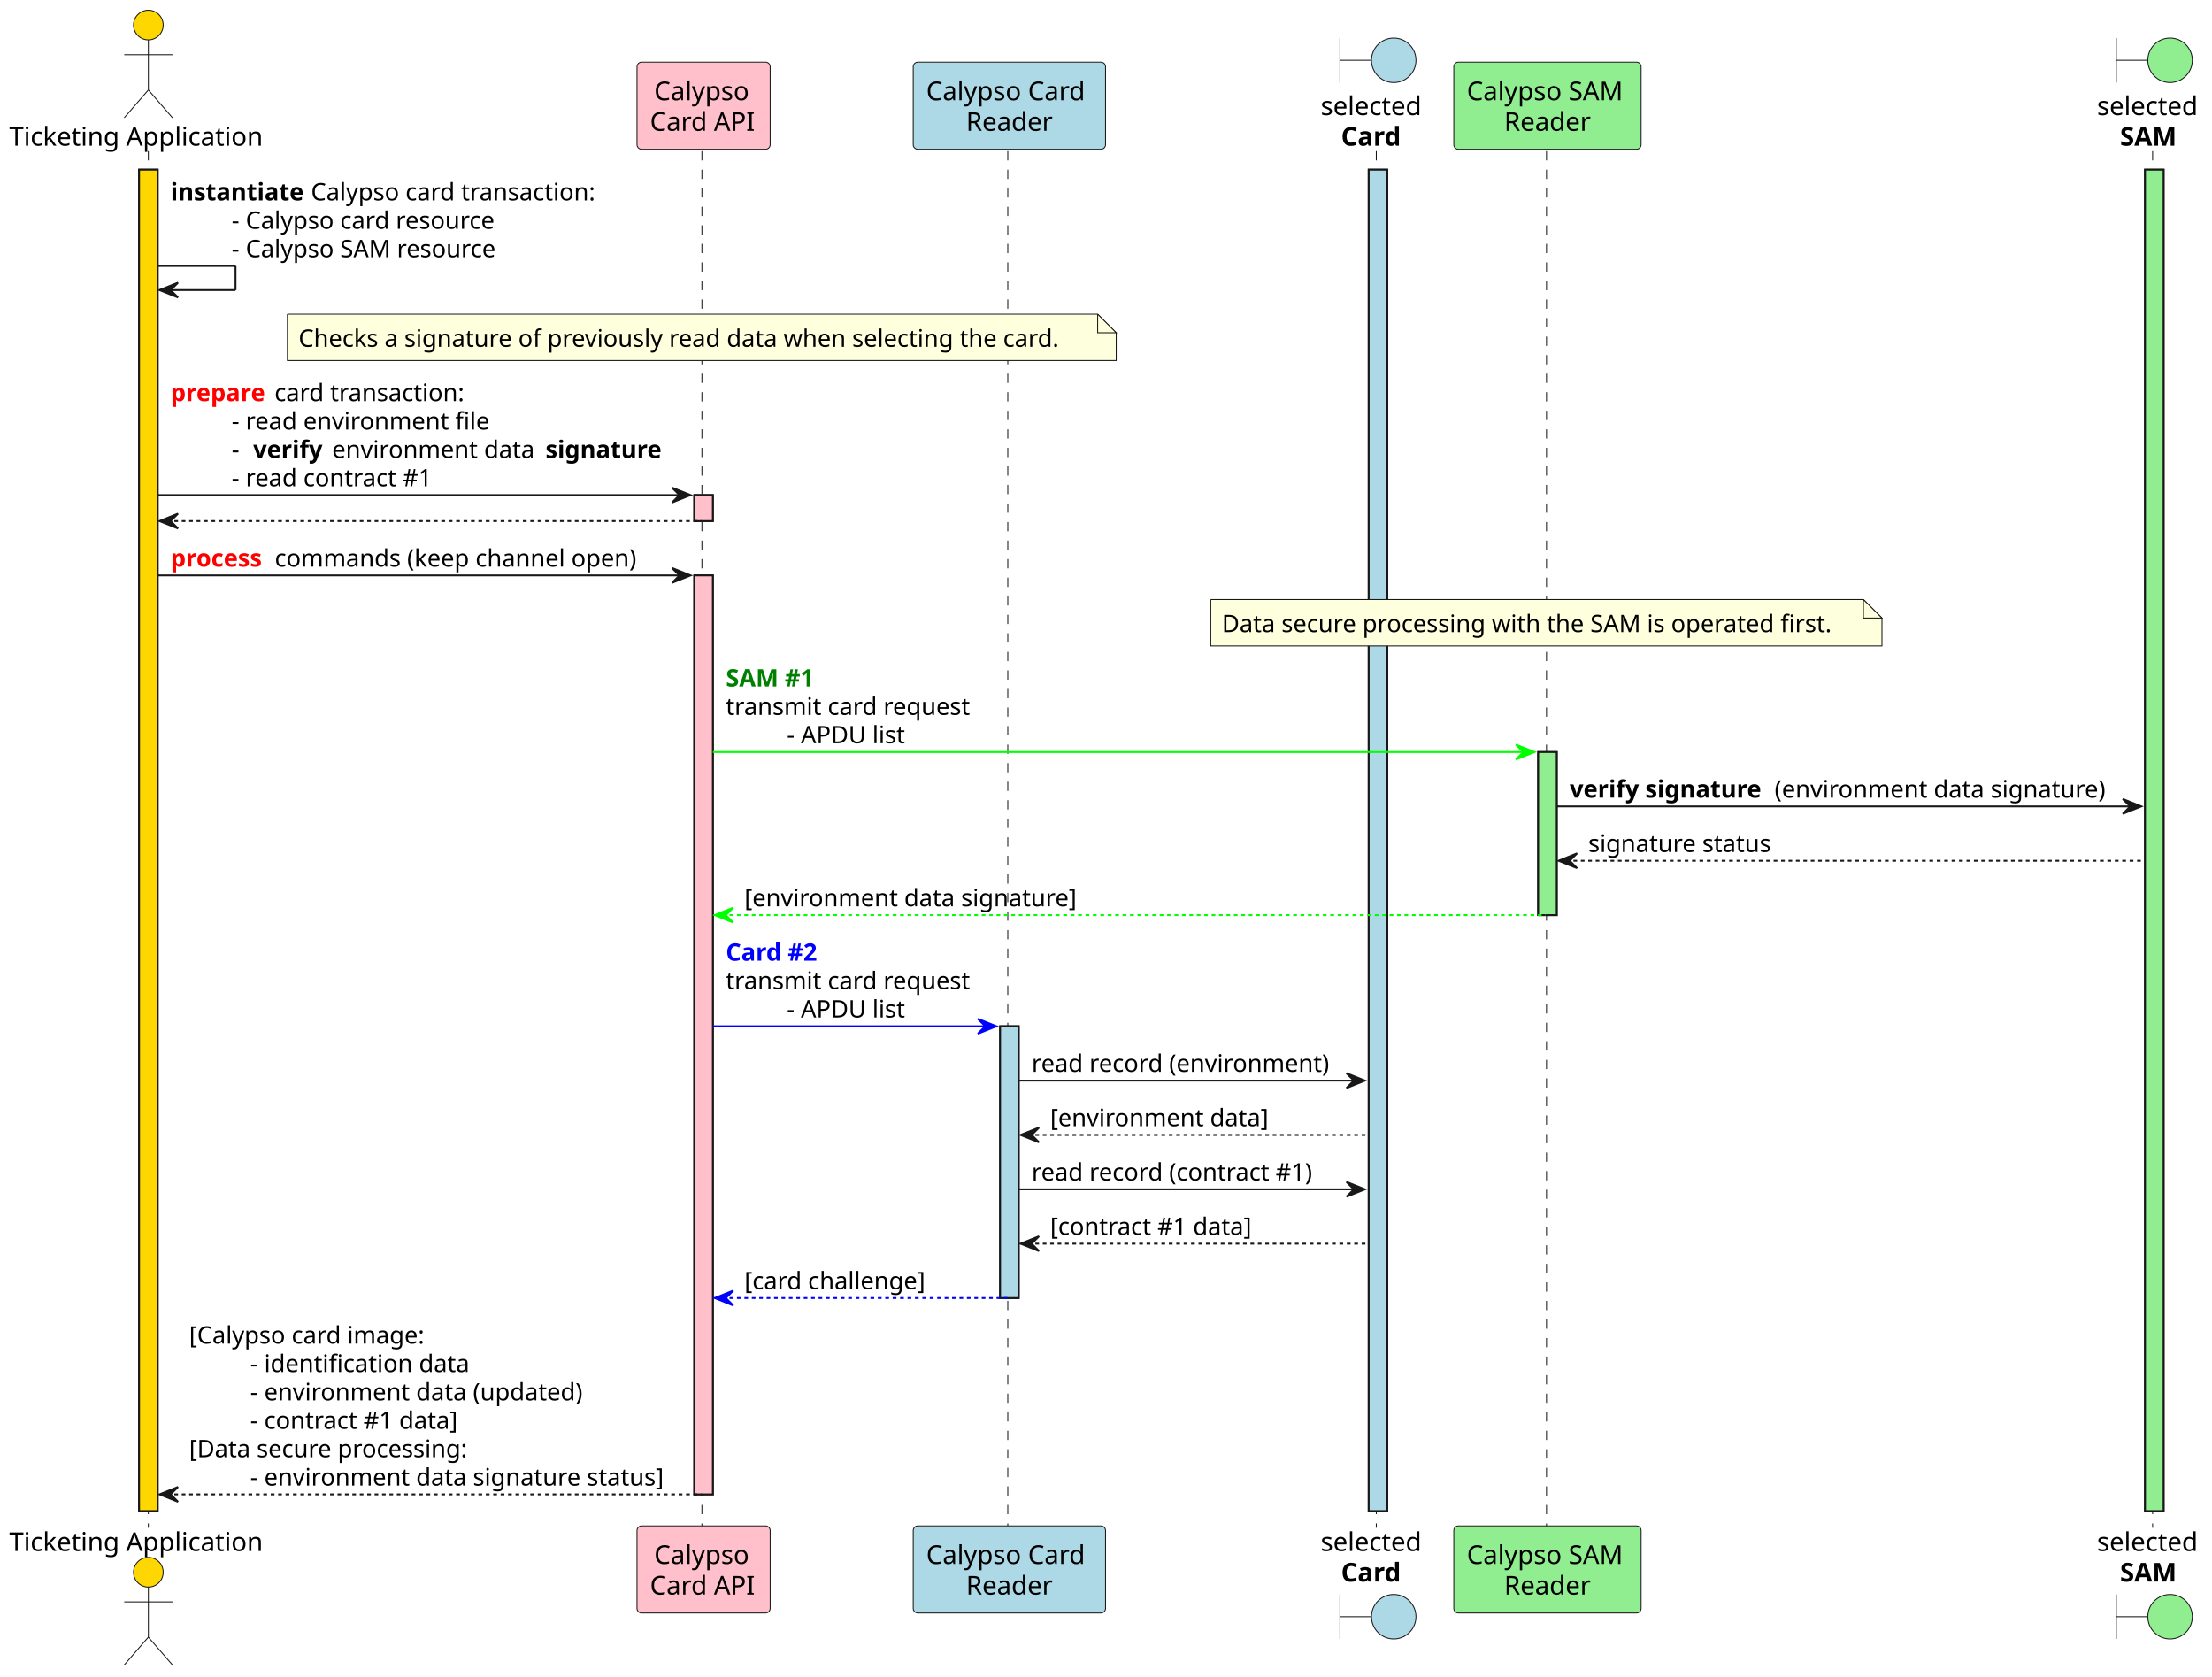
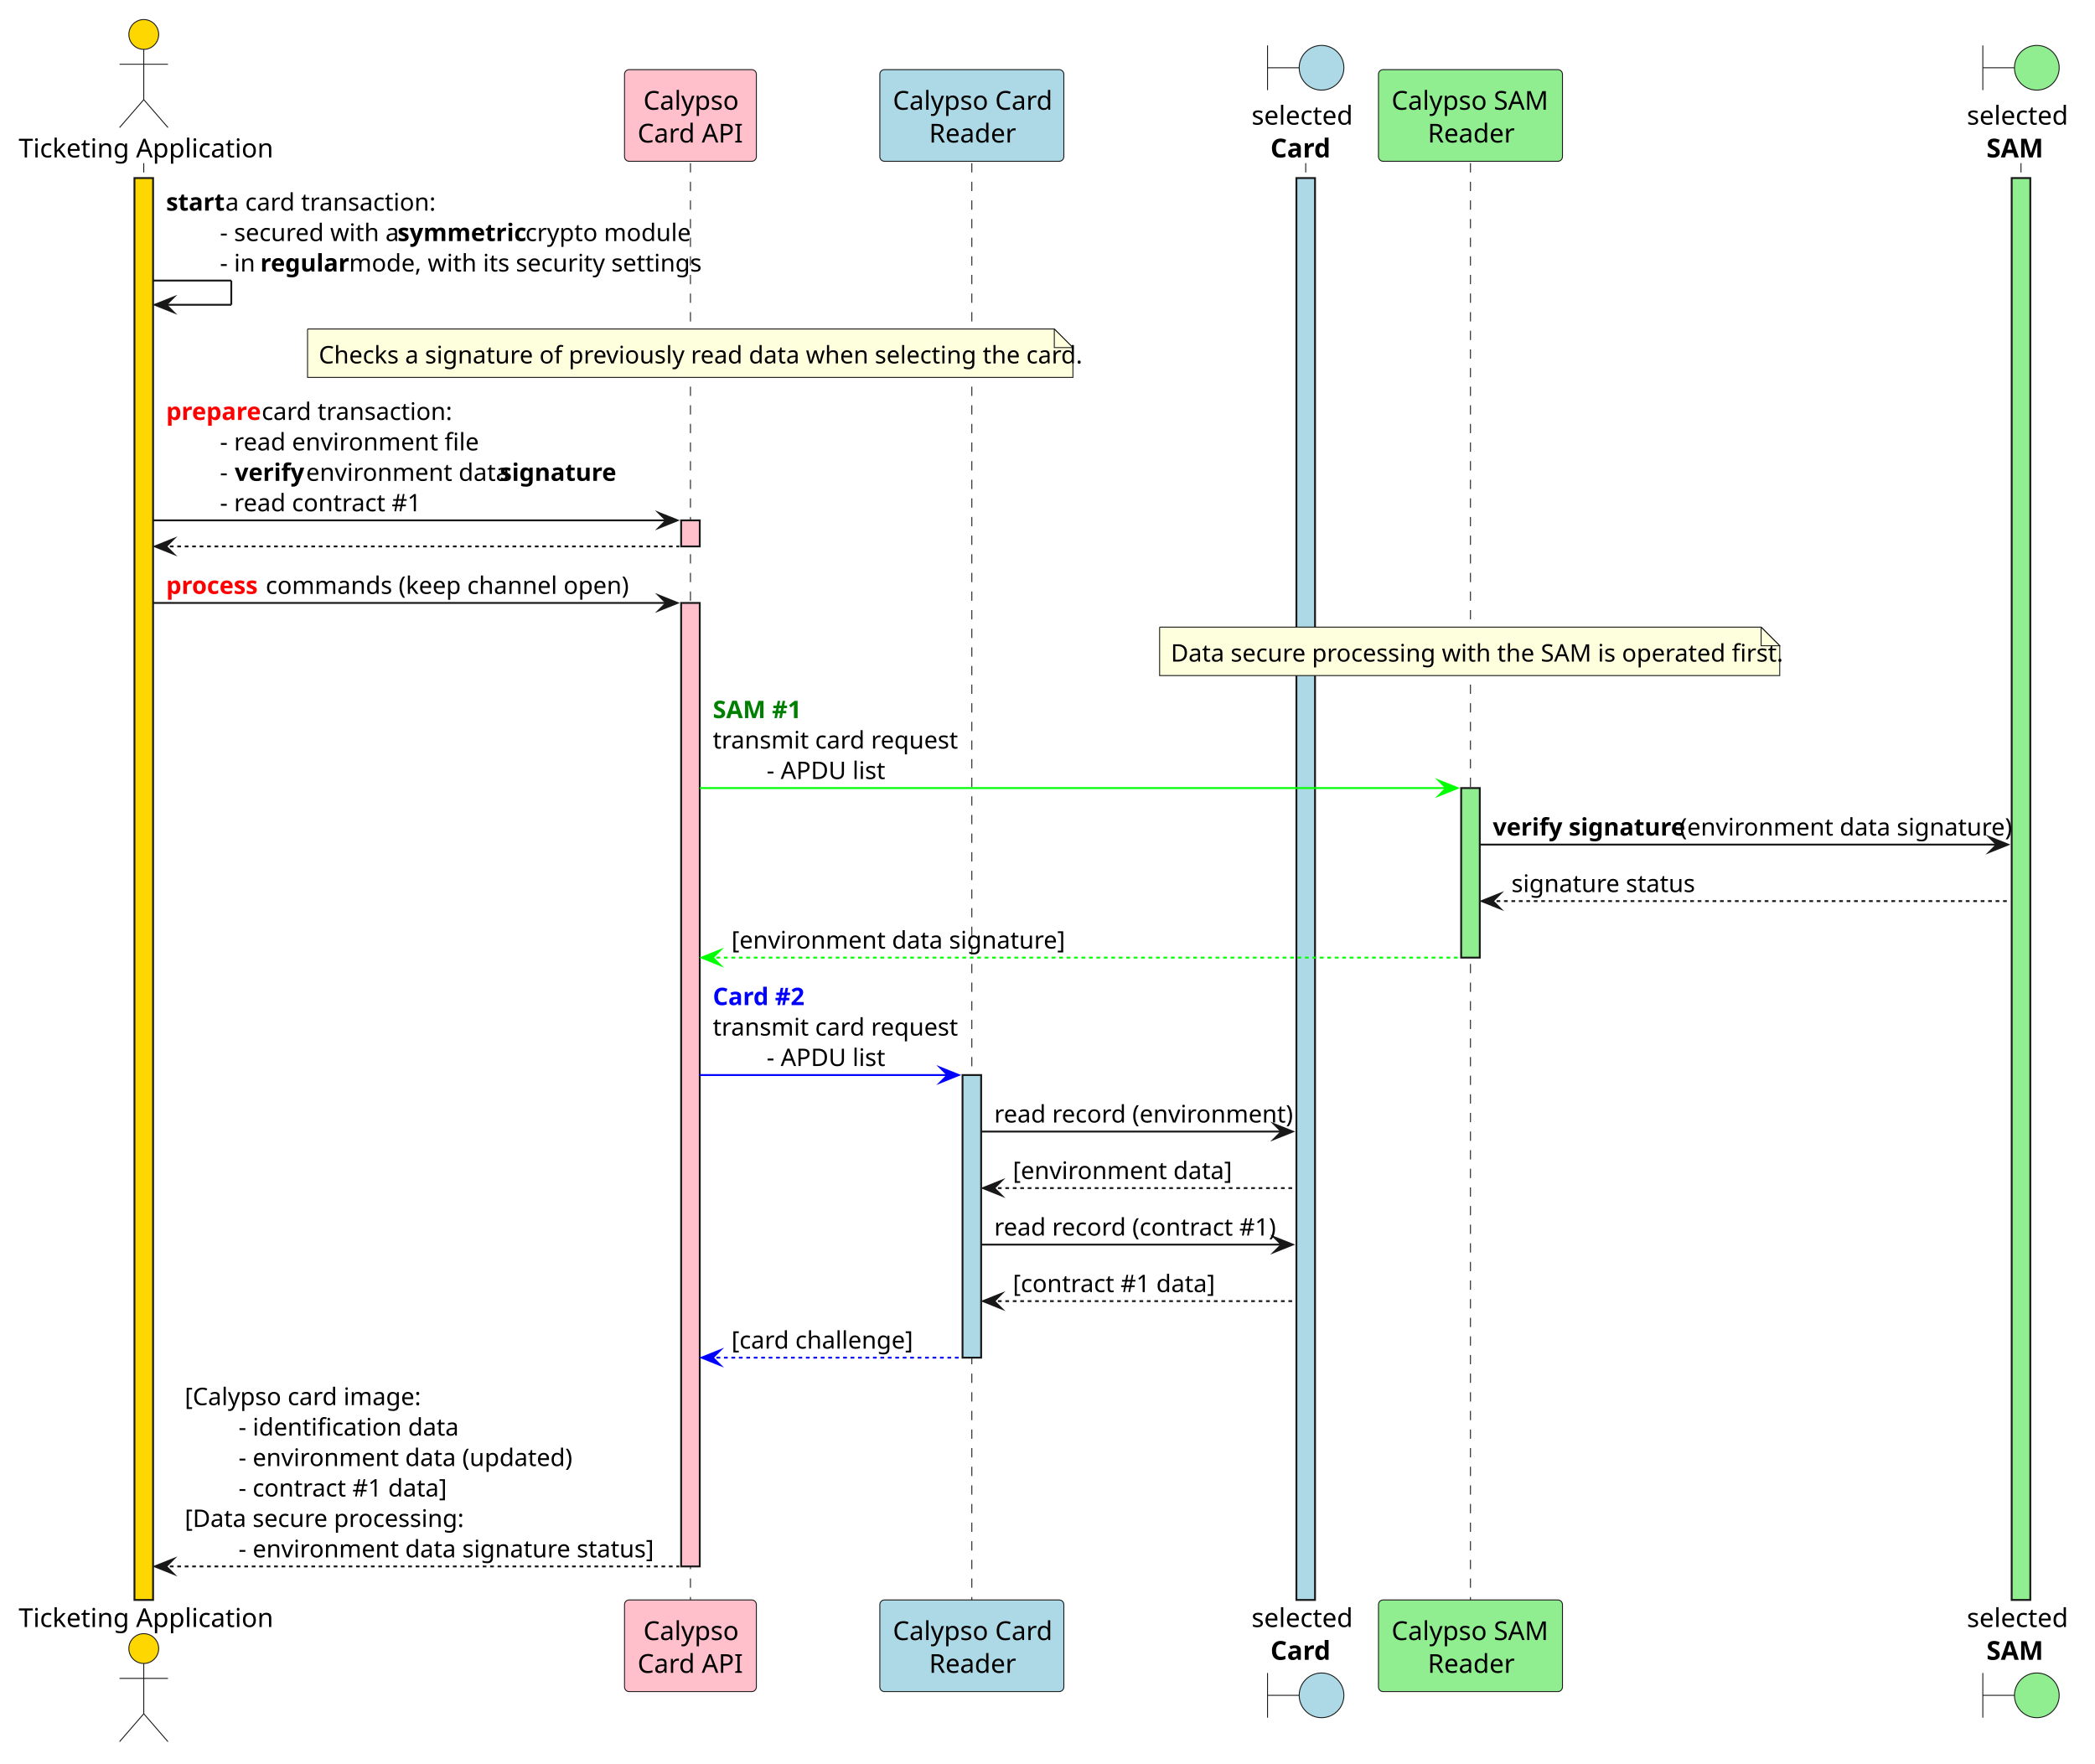
- <svg xmlns="http://www.w3.org/2000/svg" contentStyleType="text/css" height="904px" preserveAspectRatio="none" style="width:1193px;height:904px;background:#FFFFFF;" version="1.1" viewBox="0 0 1193 904" width="1193px" zoomAndPan="magnify">
+ <svg xmlns="http://www.w3.org/2000/svg" version="1.1" data-diagram-type="SEQUENCE" style="width:1125px;height:947px;background:#FFFFFF;" width="1125px" height="947px" viewBox="0 0 1125 947" zoomAndPan="magnify" preserveAspectRatio="none" contentStyleType="text/css">
  <defs />
-   <g>
-     <rect fill="#FFD700" height="723.316" style="stroke:#181818;stroke-width:1.0;" width="10" x="75.017" y="91.488" />
-     <rect fill="#FFC0CB" height="14" style="stroke:#181818;stroke-width:1.0;" width="10" x="374.463" y="266.973" />
-     <rect fill="#FFC0CB" height="495.522" style="stroke:#181818;stroke-width:1.0;" width="10" x="374.463" y="310.283" />
-     <rect fill="#ADD8E6" height="146.553" style="stroke:#181818;stroke-width:1.0;" width="10" x="539.385" y="553.389" />
-     <rect fill="#ADD8E6" height="723.316" style="stroke:#181818;stroke-width:1.0;" width="10" x="738.177" y="91.488" />
-     <rect fill="#90EE90" height="87.932" style="stroke:#181818;stroke-width:1.0;" width="10" x="829.585" y="405.525" />
-     <rect fill="#90EE90" height="723.316" style="stroke:#181818;stroke-width:1.0;" width="10" x="1156.878" y="91.488" />
-     <line style="stroke:#181818;stroke-width:0.5;stroke-dasharray:5.0,5.0;" x1="80" x2="80" y1="81.488" y2="823.805" />
-     <line style="stroke:#181818;stroke-width:0.5;stroke-dasharray:5.0,5.0;" x1="378.554" x2="378.554" y1="81.488" y2="823.805" />
-     <line style="stroke:#181818;stroke-width:0.5;stroke-dasharray:5.0,5.0;" x1="543.528" x2="543.528" y1="81.488" y2="823.805" />
-     <line style="stroke:#181818;stroke-width:0.5;stroke-dasharray:5.0,5.0;" x1="742.276" x2="742.276" y1="81.488" y2="823.805" />
-     <line style="stroke:#181818;stroke-width:0.5;stroke-dasharray:5.0,5.0;" x1="834.078" x2="834.078" y1="81.488" y2="823.805" />
-     <line style="stroke:#181818;stroke-width:0.5;stroke-dasharray:5.0,5.0;" x1="1160.977" x2="1160.977" y1="81.488" y2="823.805" />
-     <text fill="#000000" font-family="sans-serif" font-size="14" lengthAdjust="spacing" textLength="144.033" x="5" y="78.535">Ticketing Application</text>
-     <ellipse cx="80.017" cy="13.5" fill="#FFD700" rx="8" ry="8" style="stroke:#181818;stroke-width:0.5;" />
-     <path d="M80.017,21.5 L80.017,48.5 M67.017,29.5 L93.017,29.5 M80.017,48.5 L67.017,63.5 M80.017,48.5 L93.017,63.5 " fill="none" style="stroke:#181818;stroke-width:0.5;" />
-     <text fill="#000000" font-family="sans-serif" font-size="14" lengthAdjust="spacing" textLength="144.033" x="5" y="836.34">Ticketing Application</text>
-     <ellipse cx="80.017" cy="847.793" fill="#FFD700" rx="8" ry="8" style="stroke:#181818;stroke-width:0.5;" />
-     <path d="M80.017,855.793 L80.017,882.793 M67.017,863.793 L93.017,863.793 M80.017,882.793 L67.017,897.793 M80.017,882.793 L93.017,897.793 " fill="none" style="stroke:#181818;stroke-width:0.5;" />
-     <rect fill="#FFC0CB" height="46.977" rx="2.5" ry="2.5" style="stroke:#181818;stroke-width:0.5;" width="71.818" x="343.554" y="33.512" />
-     <text fill="#000000" font-family="sans-serif" font-size="14" lengthAdjust="spacing" textLength="53.327" x="352.799" y="54.047">Calypso</text>
-     <text fill="#000000" font-family="sans-serif" font-size="14" lengthAdjust="spacing" textLength="57.818" x="350.554" y="70.535">Card API</text>
-     <rect fill="#FFC0CB" height="46.977" rx="2.5" ry="2.5" style="stroke:#181818;stroke-width:0.5;" width="71.818" x="343.554" y="822.805" />
-     <text fill="#000000" font-family="sans-serif" font-size="14" lengthAdjust="spacing" textLength="53.327" x="352.799" y="843.34">Calypso</text>
-     <text fill="#000000" font-family="sans-serif" font-size="14" lengthAdjust="spacing" textLength="57.818" x="350.554" y="859.828">Card API</text>
-     <rect fill="#ADD8E6" height="46.977" rx="2.5" ry="2.5" style="stroke:#181818;stroke-width:0.5;" width="103.715" x="492.528" y="33.512" />
-     <text fill="#000000" font-family="sans-serif" font-size="14" lengthAdjust="spacing" textLength="89.715" x="499.528" y="54.047">Calypso Card</text>
-     <text fill="#000000" font-family="sans-serif" font-size="14" lengthAdjust="spacing" textLength="46.724" x="521.023" y="70.535">Reader</text>
-     <rect fill="#ADD8E6" height="46.977" rx="2.5" ry="2.5" style="stroke:#181818;stroke-width:0.5;" width="103.715" x="492.528" y="822.805" />
-     <text fill="#000000" font-family="sans-serif" font-size="14" lengthAdjust="spacing" textLength="89.715" x="499.528" y="843.34">Calypso Card</text>
-     <text fill="#000000" font-family="sans-serif" font-size="14" lengthAdjust="spacing" textLength="46.724" x="521.023" y="859.828">Reader</text>
-     <text fill="#000000" font-family="sans-serif" font-size="14" lengthAdjust="spacing" textLength="55.802" x="712.276" y="62.047">selected</text>
-     <text fill="#000000" font-family="sans-serif" font-size="14" font-weight="bold" lengthAdjust="spacing" textLength="33.845" x="723.254" y="78.535">Card</text>
-     <path d="M722.677,20.512 L722.677,44.512 M722.677,32.512 L739.677,32.512 " fill="none" style="stroke:#181818;stroke-width:0.5;" />
-     <ellipse cx="751.677" cy="32.512" fill="#ADD8E6" rx="12" ry="12" style="stroke:#181818;stroke-width:0.5;" />
-     <text fill="#000000" font-family="sans-serif" font-size="14" lengthAdjust="spacing" textLength="55.802" x="712.276" y="836.34">selected</text>
-     <text fill="#000000" font-family="sans-serif" font-size="14" font-weight="bold" lengthAdjust="spacing" textLength="33.845" x="723.254" y="852.828">Card</text>
-     <path d="M722.677,859.781 L722.677,883.781 M722.677,871.781 L739.677,871.781 " fill="none" style="stroke:#181818;stroke-width:0.5;" />
-     <ellipse cx="751.677" cy="871.781" fill="#ADD8E6" rx="12" ry="12" style="stroke:#181818;stroke-width:0.5;" />
-     <rect fill="#90EE90" height="46.977" rx="2.5" ry="2.5" style="stroke:#181818;stroke-width:0.5;" width="101.015" x="784.078" y="33.512" />
-     <text fill="#000000" font-family="sans-serif" font-size="14" lengthAdjust="spacing" textLength="87.015" x="791.078" y="54.047">Calypso SAM</text>
-     <text fill="#000000" font-family="sans-serif" font-size="14" lengthAdjust="spacing" textLength="46.724" x="811.223" y="70.535">Reader</text>
-     <rect fill="#90EE90" height="46.977" rx="2.5" ry="2.5" style="stroke:#181818;stroke-width:0.5;" width="101.015" x="784.078" y="822.805" />
-     <text fill="#000000" font-family="sans-serif" font-size="14" lengthAdjust="spacing" textLength="87.015" x="791.078" y="843.34">Calypso SAM</text>
-     <text fill="#000000" font-family="sans-serif" font-size="14" lengthAdjust="spacing" textLength="46.724" x="811.223" y="859.828">Reader</text>
-     <text fill="#000000" font-family="sans-serif" font-size="14" lengthAdjust="spacing" textLength="55.802" x="1130.977" y="62.047">selected</text>
-     <text fill="#000000" font-family="sans-serif" font-size="14" font-weight="bold" lengthAdjust="spacing" textLength="31.015" x="1143.371" y="78.535">SAM</text>
-     <path d="M1141.378,20.512 L1141.378,44.512 M1141.378,32.512 L1158.378,32.512 " fill="none" style="stroke:#181818;stroke-width:0.5;" />
-     <ellipse cx="1170.378" cy="32.512" fill="#90EE90" rx="12" ry="12" style="stroke:#181818;stroke-width:0.5;" />
-     <text fill="#000000" font-family="sans-serif" font-size="14" lengthAdjust="spacing" textLength="55.802" x="1130.977" y="836.34">selected</text>
-     <text fill="#000000" font-family="sans-serif" font-size="14" font-weight="bold" lengthAdjust="spacing" textLength="31.015" x="1143.371" y="852.828">SAM</text>
-     <path d="M1141.378,859.781 L1141.378,883.781 M1141.378,871.781 L1158.378,871.781 " fill="none" style="stroke:#181818;stroke-width:0.5;" />
-     <ellipse cx="1170.378" cy="871.781" fill="#90EE90" rx="12" ry="12" style="stroke:#181818;stroke-width:0.5;" />
-     <rect fill="#FFD700" height="723.316" style="stroke:#181818;stroke-width:1.0;" width="10" x="75.017" y="91.488" />
-     <rect fill="#FFC0CB" height="14" style="stroke:#181818;stroke-width:1.0;" width="10" x="374.463" y="266.973" />
-     <rect fill="#FFC0CB" height="495.522" style="stroke:#181818;stroke-width:1.0;" width="10" x="374.463" y="310.283" />
-     <rect fill="#ADD8E6" height="146.553" style="stroke:#181818;stroke-width:1.0;" width="10" x="539.385" y="553.389" />
-     <rect fill="#ADD8E6" height="723.316" style="stroke:#181818;stroke-width:1.0;" width="10" x="738.177" y="91.488" />
-     <rect fill="#90EE90" height="87.932" style="stroke:#181818;stroke-width:1.0;" width="10" x="829.585" y="405.525" />
-     <rect fill="#90EE90" height="723.316" style="stroke:#181818;stroke-width:1.0;" width="10" x="1156.878" y="91.488" />
-     <line style="stroke:#181818;stroke-width:1.0;" x1="85.017" x2="127.017" y1="143.42" y2="143.42" />
-     <line style="stroke:#181818;stroke-width:1.0;" x1="127.017" x2="127.017" y1="143.42" y2="156.42" />
-     <line style="stroke:#181818;stroke-width:1.0;" x1="86.017" x2="127.017" y1="156.42" y2="156.42" />
-     <polygon fill="#181818" points="96.017,152.42,86.017,156.42,96.017,160.42,92.017,156.42" style="stroke:#181818;stroke-width:1.0;" />
-     <text fill="#000000" font-family="sans-serif" font-size="13" font-weight="bold" lengthAdjust="spacing" textLength="71.589" x="92.017" y="108.057">instantiate</text>
-     <text fill="#000000" font-family="sans-serif" font-size="13" lengthAdjust="spacing" textLength="159.764" x="167.719" y="108.057">Calypso card transaction:</text>
-     <text fill="#000000" font-family="sans-serif" font-size="13" lengthAdjust="spacing" textLength="151.182" x="124.923" y="123.367">- Calypso card resource</text>
-     <text fill="#000000" font-family="sans-serif" font-size="13" lengthAdjust="spacing" textLength="151.011" x="124.923" y="138.678">- Calypso SAM resource</text>
-     <path d="M155,169.42 L155,194.42 L602,194.42 L602,179.42 L592,169.42 L155,169.42 " fill="#FEFFDD" style="stroke:#181818;stroke-width:0.5;" />
-     <path d="M592,169.42 L592,179.42 L602,179.42 L592,169.42 " fill="#FEFFDD" style="stroke:#181818;stroke-width:0.5;" />
-     <text fill="#000000" font-family="sans-serif" font-size="13" lengthAdjust="spacing" textLength="426.626" x="161" y="186.988">Checks a signature of previously read data when selecting the card.</text>
-     <polygon fill="#181818" points="362.463,262.973,372.463,266.973,362.463,270.973,366.463,266.973" style="stroke:#181818;stroke-width:1.0;" />
-     <line style="stroke:#181818;stroke-width:1.0;" x1="85.017" x2="368.463" y1="266.973" y2="266.973" />
-     <text fill="#FF0000" font-family="sans-serif" font-size="13" font-weight="bold" lengthAdjust="spacing" textLength="51.924" x="92.017" y="216.299">prepare</text>
-     <text fill="#000000" font-family="sans-serif" font-size="13" lengthAdjust="spacing" textLength="106.133" x="148.054" y="216.299">card transaction:</text>
-     <text fill="#000000" font-family="sans-serif" font-size="13" lengthAdjust="spacing" textLength="146.802" x="124.923" y="231.609">- read environment file</text>
-     <text fill="#000000" font-family="sans-serif" font-size="13" lengthAdjust="spacing" textLength="7.522" x="124.923" y="246.92">-</text>
-     <text fill="#000000" font-family="sans-serif" font-size="13" font-weight="bold" lengthAdjust="spacing" textLength="38.435" x="136.558" y="246.92">verify</text>
-     <text fill="#000000" font-family="sans-serif" font-size="13" lengthAdjust="spacing" textLength="110.995" x="179.106" y="246.92">environment data</text>
-     <text fill="#000000" font-family="sans-serif" font-size="13" font-weight="bold" lengthAdjust="spacing" textLength="63.667" x="294.215" y="246.92">signature</text>
-     <text fill="#000000" font-family="sans-serif" font-size="13" lengthAdjust="spacing" textLength="115.819" x="124.923" y="262.231">- read contract #1</text>
-     <polygon fill="#181818" points="96.017,276.973,86.017,280.973,96.017,284.973,92.017,280.973" style="stroke:#181818;stroke-width:1.0;" />
-     <line style="stroke:#181818;stroke-width:1.0;stroke-dasharray:2.0,2.0;" x1="90.017" x2="378.463" y1="280.973" y2="280.973" />
-     <polygon fill="#181818" points="362.463,306.283,372.463,310.283,362.463,314.283,366.463,310.283" style="stroke:#181818;stroke-width:1.0;" />
-     <line style="stroke:#181818;stroke-width:1.0;" x1="85.017" x2="368.463" y1="310.283" y2="310.283" />
-     <text fill="#FF0000" font-family="sans-serif" font-size="13" font-weight="bold" lengthAdjust="spacing" textLength="52.063" x="92.017" y="305.541">process</text>
-     <text fill="#000000" font-family="sans-serif" font-size="13" lengthAdjust="spacing" textLength="200.554" x="148.193" y="305.541">commands (keep channel open)</text>
-     <path d="M653,323.283 L653,348.283 L1015,348.283 L1015,333.283 L1005,323.283 L653,323.283 " fill="#FEFFDD" style="stroke:#181818;stroke-width:0.5;" />
-     <path d="M1005,323.283 L1005,333.283 L1015,333.283 L1005,323.283 " fill="#FEFFDD" style="stroke:#181818;stroke-width:0.5;" />
-     <text fill="#000000" font-family="sans-serif" font-size="13" lengthAdjust="spacing" textLength="341.682" x="659" y="340.852">Data secure processing with the SAM is operated first.</text>
-     <polygon fill="#00FF00" points="817.585,401.525,827.585,405.525,817.585,409.525,821.585,405.525" style="stroke:#00FF00;stroke-width:1.0;" />
-     <line style="stroke:#00FF00;stroke-width:1.0;" x1="384.463" x2="823.585" y1="405.525" y2="405.525" />
-     <text fill="#008000" font-family="sans-serif" font-size="13" font-weight="bold" lengthAdjust="spacing" textLength="50.235" x="391.463" y="370.162">SAM #1</text>
-     <text fill="#000000" font-family="sans-serif" font-size="13" lengthAdjust="spacing" textLength="135.922" x="391.463" y="385.473">transmit card request</text>
-     <text fill="#000000" font-family="sans-serif" font-size="13" lengthAdjust="spacing" textLength="69.653" x="424.369" y="400.783">- APDU list</text>
-     <polygon fill="#181818" points="1144.878,430.836,1154.878,434.836,1144.878,438.836,1148.878,434.836" style="stroke:#181818;stroke-width:1.0;" />
-     <line style="stroke:#181818;stroke-width:1.0;" x1="839.585" x2="1150.878" y1="434.836" y2="434.836" />
-     <text fill="#000000" font-family="sans-serif" font-size="13" font-weight="bold" lengthAdjust="spacing" textLength="106.387" x="846.585" y="430.094">verify signature</text>
-     <text fill="#000000" font-family="sans-serif" font-size="13" lengthAdjust="spacing" textLength="182.793" x="957.085" y="430.094">(environment data signature)</text>
-     <polygon fill="#181818" points="850.585,460.147,840.585,464.147,850.585,468.147,846.585,464.147" style="stroke:#181818;stroke-width:1.0;" />
-     <line style="stroke:#181818;stroke-width:1.0;stroke-dasharray:2.0,2.0;" x1="844.585" x2="1155.878" y1="464.147" y2="464.147" />
-     <text fill="#000000" font-family="sans-serif" font-size="13" lengthAdjust="spacing" textLength="101.569" x="856.585" y="459.404">signature status</text>
-     <polygon fill="#00FF00" points="395.463,489.457,385.463,493.457,395.463,497.457,391.463,493.457" style="stroke:#00FF00;stroke-width:1.0;" />
-     <line style="stroke:#00FF00;stroke-width:1.0;stroke-dasharray:2.0,2.0;" x1="389.463" x2="833.585" y1="493.457" y2="493.457" />
-     <text fill="#000000" font-family="sans-serif" font-size="13" lengthAdjust="spacing" textLength="182.793" x="401.463" y="488.715">[environment data signature]</text>
-     <polygon fill="#0000FF" points="527.385,549.389,537.385,553.389,527.385,557.389,531.385,553.389" style="stroke:#0000FF;stroke-width:1.0;" />
-     <line style="stroke:#0000FF;stroke-width:1.0;" x1="384.463" x2="533.385" y1="553.389" y2="553.389" />
-     <text fill="#0000FF" font-family="sans-serif" font-size="13" font-weight="bold" lengthAdjust="spacing" textLength="52.863" x="391.463" y="518.025">Card #2</text>
-     <text fill="#000000" font-family="sans-serif" font-size="13" lengthAdjust="spacing" textLength="135.922" x="391.463" y="533.336">transmit card request</text>
-     <text fill="#000000" font-family="sans-serif" font-size="13" lengthAdjust="spacing" textLength="69.653" x="424.369" y="548.646">- APDU list</text>
-     <polygon fill="#181818" points="726.177,578.699,736.177,582.699,726.177,586.699,730.177,582.699" style="stroke:#181818;stroke-width:1.0;" />
-     <line style="stroke:#181818;stroke-width:1.0;" x1="549.385" x2="732.177" y1="582.699" y2="582.699" />
-     <text fill="#000000" font-family="sans-serif" font-size="13" lengthAdjust="spacing" textLength="164.792" x="556.385" y="577.957">read record (environment)</text>
-     <polygon fill="#181818" points="560.385,608.01,550.385,612.01,560.385,616.01,556.385,612.01" style="stroke:#181818;stroke-width:1.0;" />
-     <line style="stroke:#181818;stroke-width:1.0;stroke-dasharray:2.0,2.0;" x1="554.385" x2="737.177" y1="612.01" y2="612.01" />
-     <text fill="#000000" font-family="sans-serif" font-size="13" lengthAdjust="spacing" textLength="119.45" x="566.385" y="607.268">[environment data]</text>
-     <polygon fill="#181818" points="726.177,637.32,736.177,641.32,726.177,645.32,730.177,641.32" style="stroke:#181818;stroke-width:1.0;" />
-     <line style="stroke:#181818;stroke-width:1.0;" x1="549.385" x2="732.177" y1="641.32" y2="641.32" />
-     <text fill="#000000" font-family="sans-serif" font-size="13" lengthAdjust="spacing" textLength="157.46" x="556.385" y="636.578">read record (contract #1)</text>
-     <polygon fill="#181818" points="560.385,666.631,550.385,670.631,560.385,674.631,556.385,670.631" style="stroke:#181818;stroke-width:1.0;" />
-     <line style="stroke:#181818;stroke-width:1.0;stroke-dasharray:2.0,2.0;" x1="554.385" x2="737.177" y1="670.631" y2="670.631" />
-     <text fill="#000000" font-family="sans-serif" font-size="13" lengthAdjust="spacing" textLength="112.119" x="566.385" y="665.889">[contract #1 data]</text>
-     <polygon fill="#0000FF" points="395.463,695.941,385.463,699.941,395.463,703.941,391.463,699.941" style="stroke:#0000FF;stroke-width:1.0;" />
-     <line style="stroke:#0000FF;stroke-width:1.0;stroke-dasharray:2.0,2.0;" x1="389.463" x2="543.385" y1="699.941" y2="699.941" />
-     <text fill="#000000" font-family="sans-serif" font-size="13" lengthAdjust="spacing" textLength="99.988" x="401.463" y="695.199">[card challenge]</text>
-     <polygon fill="#181818" points="96.017,801.805,86.017,805.805,96.017,809.805,92.017,805.805" style="stroke:#181818;stroke-width:1.0;" />
-     <line style="stroke:#181818;stroke-width:1.0;stroke-dasharray:2.0,2.0;" x1="90.017" x2="378.463" y1="805.805" y2="805.805" />
-     <text fill="#000000" font-family="sans-serif" font-size="13" lengthAdjust="spacing" textLength="131.847" x="102.017" y="724.51">[Calypso card image:</text>
-     <text fill="#000000" font-family="sans-serif" font-size="13" lengthAdjust="spacing" textLength="126.071" x="134.923" y="739.82">- identification data</text>
-     <text fill="#000000" font-family="sans-serif" font-size="13" lengthAdjust="spacing" textLength="187.097" x="134.923" y="755.131">- environment data (updated)</text>
-     <text fill="#000000" font-family="sans-serif" font-size="13" lengthAdjust="spacing" textLength="119.526" x="134.923" y="770.441">- contract #1 data]</text>
-     <text fill="#000000" font-family="sans-serif" font-size="13" lengthAdjust="spacing" textLength="155.257" x="102.017" y="785.752">[Data secure processing:</text>
-     <text fill="#000000" font-family="sans-serif" font-size="13" lengthAdjust="spacing" textLength="232.54" x="134.923" y="801.062">- environment data signature status]</text>
+   <g font-family="sans-serif" lengthAdjust="spacing">
+     <g class="participant-lifeline" data-qualified-name="app" data-entity-uid="part1" id="part1-lifeline" data-source-line="40">
+       <g>
+         <rect x="73.7" y="87.609" width="8" height="771.547" fill="#000" fill-opacity="0" />
+         <line x1="77.2" y1="87.609" x2="77.2" y2="859.156" style="stroke:#181818;stroke-width:0.5;stroke-dasharray:5,5;" />
+       </g>
+     </g>
+     <g>
+       <rect x="72.2" y="95.609" width="10" height="763.547" fill="#FFD700" style="stroke:#181818;stroke-width:1;" />
+     </g>
+     <g class="participant-lifeline" data-qualified-name="capi" data-entity-uid="part2" id="part2-lifeline" data-source-line="41">
+       <g>
+         <rect x="367.268" y="87.609" width="8" height="771.547" fill="#000" fill-opacity="0" />
+         <line x1="370.768" y1="87.609" x2="370.768" y2="859.156" style="stroke:#181818;stroke-width:0.5;stroke-dasharray:5,5;" />
+       </g>
+     </g>
+     <g>
+       <rect x="365.768" y="279.422" width="10" height="14" fill="#FFC0CB" style="stroke:#181818;stroke-width:1;" />
+     </g>
+     <g>
+       <rect x="365.768" y="323.773" width="10" height="517.383" fill="#FFC0CB" style="stroke:#181818;stroke-width:1;" />
+     </g>
+     <g class="participant-lifeline" data-qualified-name="cardReader" data-entity-uid="part3" id="part3-lifeline" data-source-line="42">
+       <g>
+         <rect x="518.371" y="87.609" width="8" height="771.547" fill="#000" fill-opacity="0" />
+         <line x1="521.871" y1="87.609" x2="521.871" y2="859.156" style="stroke:#181818;stroke-width:0.5;stroke-dasharray:5,5;" />
+       </g>
+     </g>
+     <g>
+       <rect x="516.871" y="577.289" width="10" height="151.758" fill="#ADD8E6" style="stroke:#181818;stroke-width:1;" />
+     </g>
+     <g class="participant-lifeline" data-qualified-name="card" data-entity-uid="part4" id="part4-lifeline" data-source-line="43">
+       <g>
+         <rect x="697.658" y="87.609" width="8" height="771.547" fill="#000" fill-opacity="0" />
+         <line x1="701.158" y1="87.609" x2="701.158" y2="859.156" style="stroke:#181818;stroke-width:0.5;stroke-dasharray:5,5;" />
+       </g>
+     </g>
+     <g>
+       <rect x="696.158" y="95.609" width="10" height="763.547" fill="#ADD8E6" style="stroke:#181818;stroke-width:1;" />
+     </g>
+     <g class="participant-lifeline" data-qualified-name="samReader" data-entity-uid="part5" id="part5-lifeline" data-source-line="44">
+       <g>
+         <rect x="786.134" y="87.609" width="8" height="771.547" fill="#000" fill-opacity="0" />
+         <line x1="789.634" y1="87.609" x2="789.634" y2="859.156" style="stroke:#181818;stroke-width:0.5;stroke-dasharray:5,5;" />
+       </g>
+     </g>
+     <g>
+       <rect x="784.634" y="423.18" width="10" height="91.055" fill="#90EE90" style="stroke:#181818;stroke-width:1;" />
+     </g>
+     <g class="participant-lifeline" data-qualified-name="sam" data-entity-uid="part6" id="part6-lifeline" data-source-line="45">
+       <g>
+         <rect x="1081.761" y="87.609" width="8" height="771.547" fill="#000" fill-opacity="0" />
+         <line x1="1085.261" y1="87.609" x2="1085.261" y2="859.156" style="stroke:#181818;stroke-width:0.5;stroke-dasharray:5,5;" />
+       </g>
+     </g>
+     <g>
+       <rect x="1080.261" y="95.609" width="10" height="763.547" fill="#90EE90" style="stroke:#181818;stroke-width:1;" />
+     </g>
+     <g class="participant participant-head" data-qualified-name="app" data-entity-uid="part1" id="part1-head" data-source-line="40">
+       <text x="10" y="84.533" fill="#000" font-size="14" textLength="128.399">Ticketing Application</text>
+       <ellipse cx="77.2" cy="18.5" rx="8" ry="8" fill="#FFD700" style="stroke:#181818;stroke-width:0.5;" />
+       <path d="M77.2,26.5 L77.2,53.5 M64.2,34.5 L90.2,34.5 M77.2,53.5 L64.2,68.5 M77.2,53.5 L90.2,68.5" style="stroke:#181818;stroke-width:0.5;" fill="none" />
+     </g>
+     <g class="participant participant-head" data-qualified-name="capi" data-entity-uid="part2" id="part2-head" data-source-line="41">
+       <rect x="335.368" y="37.391" width="70.8" height="49.219" fill="#FFC0CB" style="stroke:#181818;stroke-width:0.5;" rx="2.5" ry="2.5" />
+       <text x="345.478" y="58.924" fill="#000" font-size="14" textLength="50.579">Calypso</text>
+       <text x="342.368" y="76.533" fill="#000" font-size="14" textLength="56.8">Card API</text>
+     </g>
+     <g class="participant participant-head" data-qualified-name="cardReader" data-entity-uid="part3" id="part3-head" data-source-line="42">
+       <rect x="472.464" y="37.391" width="98.813" height="49.219" fill="#ADD8E6" style="stroke:#181818;stroke-width:0.5;" rx="2.5" ry="2.5" />
+       <text x="479.464" y="58.924" fill="#000" font-size="14" textLength="84.813">Calypso Card</text>
+       <text x="498.913" y="76.533" fill="#000" font-size="14" textLength="45.917">Reader</text>
+     </g>
+     <g class="participant participant-head" data-qualified-name="card" data-entity-uid="part4" id="part4-head" data-source-line="43">
+       <text x="672.086" y="66.924" fill="#000" font-size="14" textLength="52.145">selected</text>
+       <text x="682.21" y="84.533" fill="#000" font-size="14" textLength="31.896" font-weight="700">Card</text>
+       <path d="M680.658,24.391 L680.658,48.391 M680.658,36.391 L697.658,36.391" style="stroke:#181818;stroke-width:0.5;" fill="none" />
+       <ellipse cx="709.658" cy="36.391" rx="12" ry="12" fill="#ADD8E6" style="stroke:#181818;stroke-width:0.5;" />
+     </g>
+     <g class="participant participant-head" data-qualified-name="samReader" data-entity-uid="part5" id="part5-head" data-source-line="44">
+       <rect x="740.23" y="37.391" width="98.807" height="49.219" fill="#90EE90" style="stroke:#181818;stroke-width:0.5;" rx="2.5" ry="2.5" />
+       <text x="747.23" y="58.924" fill="#000" font-size="14" textLength="84.807">Calypso SAM</text>
+       <text x="766.675" y="76.533" fill="#000" font-size="14" textLength="45.917">Reader</text>
+     </g>
+     <g class="participant participant-head" data-qualified-name="sam" data-entity-uid="part6" id="part6-head" data-source-line="45">
+       <text x="1056.188" y="66.924" fill="#000" font-size="14" textLength="52.145">selected</text>
+       <text x="1066.706" y="84.533" fill="#000" font-size="14" textLength="31.11" font-weight="700">SAM</text>
+       <path d="M1064.761,24.391 L1064.761,48.391 M1064.761,36.391 L1081.761,36.391" style="stroke:#181818;stroke-width:0.5;" fill="none" />
+       <ellipse cx="1093.761" cy="36.391" rx="12" ry="12" fill="#90EE90" style="stroke:#181818;stroke-width:0.5;" />
+     </g>
+     <g class="participant participant-tail" data-qualified-name="app" data-entity-uid="part1" id="part1-tail" data-source-line="40">
+       <text x="10" y="873.689" fill="#000" font-size="14" textLength="128.399">Ticketing Application</text>
+       <ellipse cx="77.2" cy="885.266" rx="8" ry="8" fill="#FFD700" style="stroke:#181818;stroke-width:0.5;" />
+       <path d="M77.2,893.266 L77.2,920.266 M64.2,901.266 L90.2,901.266 M77.2,920.266 L64.2,935.266 M77.2,920.266 L90.2,935.266" style="stroke:#181818;stroke-width:0.5;" fill="none" />
+     </g>
+     <g class="participant participant-tail" data-qualified-name="capi" data-entity-uid="part2" id="part2-tail" data-source-line="41">
+       <rect x="335.368" y="859.156" width="70.8" height="49.219" fill="#FFC0CB" style="stroke:#181818;stroke-width:0.5;" rx="2.5" ry="2.5" />
+       <text x="345.478" y="880.689" fill="#000" font-size="14" textLength="50.579">Calypso</text>
+       <text x="342.368" y="898.299" fill="#000" font-size="14" textLength="56.8">Card API</text>
+     </g>
+     <g class="participant participant-tail" data-qualified-name="cardReader" data-entity-uid="part3" id="part3-tail" data-source-line="42">
+       <rect x="472.464" y="859.156" width="98.813" height="49.219" fill="#ADD8E6" style="stroke:#181818;stroke-width:0.5;" rx="2.5" ry="2.5" />
+       <text x="479.464" y="880.689" fill="#000" font-size="14" textLength="84.813">Calypso Card</text>
+       <text x="498.913" y="898.299" fill="#000" font-size="14" textLength="45.917">Reader</text>
+     </g>
+     <g class="participant participant-tail" data-qualified-name="card" data-entity-uid="part4" id="part4-tail" data-source-line="43">
+       <text x="672.086" y="873.689" fill="#000" font-size="14" textLength="52.145">selected</text>
+       <text x="682.21" y="891.299" fill="#000" font-size="14" textLength="31.896" font-weight="700">Card</text>
+       <path d="M680.658,898.375 L680.658,922.375 M680.658,910.375 L697.658,910.375" style="stroke:#181818;stroke-width:0.5;" fill="none" />
+       <ellipse cx="709.658" cy="910.375" rx="12" ry="12" fill="#ADD8E6" style="stroke:#181818;stroke-width:0.5;" />
+     </g>
+     <g class="participant participant-tail" data-qualified-name="samReader" data-entity-uid="part5" id="part5-tail" data-source-line="44">
+       <rect x="740.23" y="859.156" width="98.807" height="49.219" fill="#90EE90" style="stroke:#181818;stroke-width:0.5;" rx="2.5" ry="2.5" />
+       <text x="747.23" y="880.689" fill="#000" font-size="14" textLength="84.807">Calypso SAM</text>
+       <text x="766.675" y="898.299" fill="#000" font-size="14" textLength="45.917">Reader</text>
+     </g>
+     <g class="participant participant-tail" data-qualified-name="sam" data-entity-uid="part6" id="part6-tail" data-source-line="45">
+       <text x="1056.188" y="873.689" fill="#000" font-size="14" textLength="52.145">selected</text>
+       <text x="1066.706" y="891.299" fill="#000" font-size="14" textLength="31.11" font-weight="700">SAM</text>
+       <path d="M1064.761,898.375 L1064.761,922.375 M1064.761,910.375 L1081.761,910.375" style="stroke:#181818;stroke-width:0.5;" fill="none" />
+       <ellipse cx="1093.761" cy="910.375" rx="12" ry="12" fill="#90EE90" style="stroke:#181818;stroke-width:0.5;" />
+     </g>
+     <g class="message" data-entity-1="part1" data-entity-2="part1" id="msg1" data-source-line="51">
+       <line x1="82.2" y1="150.664" x2="124.2" y2="150.664" style="stroke:#181818;stroke-width:1;" />
+       <line x1="124.2" y1="150.664" x2="124.2" y2="163.664" style="stroke:#181818;stroke-width:1;" />
+       <line x1="83.2" y1="163.664" x2="124.2" y2="163.664" style="stroke:#181818;stroke-width:1;" />
+       <polygon points="93.2,159.664,83.2,163.664,93.2,167.664,89.2,163.664" fill="#181818" style="stroke:#181818;stroke-width:1;stroke-linejoin:miter;stroke-miterlimit:10;" />
+       <text x="89.2" y="113.104" fill="#000" font-size="13" textLength="28.177" font-weight="700">start</text>
+       <text x="120.989" y="113.104" fill="#000" font-size="13" textLength="106.945">a card transaction:</text>
+       <text x="118.094" y="129.456" fill="#000" font-size="13" textLength="91.762">- secured with a</text>
+       <text x="213.468" y="129.456" fill="#000" font-size="13" textLength="65.038" font-weight="700">symmetric</text>
+       <text x="282.118" y="129.456" fill="#000" font-size="13" textLength="81.65">crypto module</text>
+       <text x="118.094" y="145.808" fill="#000" font-size="13" textLength="18.059">- in</text>
+       <text x="139.765" y="145.808" fill="#000" font-size="13" textLength="44.072" font-weight="700">regular</text>
+       <text x="187.449" y="145.808" fill="#000" font-size="13" textLength="176.287">mode, with its security settings</text>
+     </g>
+     <path d="M165.156,176.664 L165.156,202.664 L576.156,202.664 L576.156,186.664 L566.156,176.664 L165.156,176.664" style="stroke:#181818;stroke-width:0.5;" fill="#FEFFDD" />
+     <path d="M566.156,176.664 L566.156,186.664 L576.156,186.664 L566.156,176.664" style="stroke:#181818;stroke-width:0.5;" fill="#FEFFDD" />
+     <text x="171.156" y="195.159" fill="#000" font-size="13" textLength="390.222">Checks a signature of previously read data when selecting the card.</text>
+     <g class="message" data-entity-1="part1" data-entity-2="part2" id="msg2" data-source-line="57">
+       <polygon points="353.768,275.422,363.768,279.422,353.768,283.422,357.768,279.422" fill="#181818" style="stroke:#181818;stroke-width:1;stroke-linejoin:miter;stroke-miterlimit:10;" />
+       <line x1="82.2" y1="279.422" x2="359.768" y2="279.422" style="stroke:#181818;stroke-width:1;" />
+       <text x="89.2" y="225.511" fill="#F00" font-size="13" textLength="47.69" font-weight="700">prepare</text>
+       <text x="140.501" y="225.511" fill="#000" font-size="13" textLength="96.104">card transaction:</text>
+       <text x="118.094" y="241.862" fill="#000" font-size="13" textLength="129.34">- read environment file</text>
+       <text x="118.094" y="258.214" fill="#000" font-size="13">-</text>
+       <text x="126.035" y="258.214" fill="#000" font-size="13" textLength="34.69" font-weight="700">verify</text>
+       <text x="164.337" y="258.214" fill="#000" font-size="13" textLength="100.452">environment data</text>
+       <text x="268.4" y="258.214" fill="#000" font-size="13" textLength="58.513" font-weight="700">signature</text>
+       <text x="118.094" y="274.565" fill="#000" font-size="13" textLength="101.886">- read contract #1</text>
+     </g>
+     <g class="message" data-entity-1="part2" data-entity-2="part1" id="msg3" data-source-line="59">
+       <polygon points="93.2,289.422,83.2,293.422,93.2,297.422,89.2,293.422" fill="#181818" style="stroke:#181818;stroke-width:1;stroke-linejoin:miter;stroke-miterlimit:10;" />
+       <line x1="87.2" y1="293.422" x2="364.768" y2="293.422" style="stroke:#181818;stroke-width:1;stroke-dasharray:2,2;" />
+     </g>
+     <g class="message" data-entity-1="part1" data-entity-2="part2" id="msg4" data-source-line="62">
+       <polygon points="353.768,319.773,363.768,323.773,353.768,327.773,357.768,323.773" fill="#181818" style="stroke:#181818;stroke-width:1;stroke-linejoin:miter;stroke-miterlimit:10;" />
+       <line x1="82.2" y1="323.773" x2="359.768" y2="323.773" style="stroke:#181818;stroke-width:1;" />
+       <text x="89.2" y="318.917" fill="#F00" font-size="13" textLength="49.861" font-weight="700">process</text>
+       <text x="142.672" y="318.917" fill="#000" font-size="13" textLength="185.72">commands (keep channel open)</text>
+     </g>
+     <path d="M622.702,336.773 L622.702,362.773 L955.702,362.773 L955.702,346.773 L945.702,336.773 L622.702,336.773" style="stroke:#181818;stroke-width:0.5;" fill="#FEFFDD" />
+     <path d="M945.702,336.773 L945.702,346.773 L955.702,346.773 L945.702,336.773" style="stroke:#181818;stroke-width:0.5;" fill="#FEFFDD" />
+     <text x="628.702" y="355.269" fill="#000" font-size="13" textLength="312.863">Data secure processing with the SAM is operated first.</text>
+     <g class="message" data-entity-1="part2" data-entity-2="part5" id="msg5" data-source-line="69">
+       <polygon points="772.634,419.18,782.634,423.18,772.634,427.18,776.634,423.18" fill="#0F0" style="stroke:#0F0;stroke-width:1;stroke-linejoin:miter;stroke-miterlimit:10;" />
+       <line x1="375.768" y1="423.18" x2="778.634" y2="423.18" style="stroke:#0F0;stroke-width:1;" />
+       <text x="382.768" y="385.62" fill="#008000" font-size="13" textLength="46.96" font-weight="700">SAM #1</text>
+       <text x="382.768" y="401.972" fill="#000" font-size="13" textLength="122.104">transmit card request</text>
+       <text x="411.662" y="418.323" fill="#000" font-size="13" textLength="63.559">- APDU list</text>
+     </g>
+     <g class="message" data-entity-1="part5" data-entity-2="part6" id="msg6" data-source-line="71">
+       <polygon points="1068.261,449.531,1078.261,453.531,1068.261,457.531,1072.261,453.531" fill="#181818" style="stroke:#181818;stroke-width:1;stroke-linejoin:miter;stroke-miterlimit:10;" />
+       <line x1="794.634" y1="453.531" x2="1074.261" y2="453.531" style="stroke:#181818;stroke-width:1;" />
+       <text x="801.634" y="448.675" fill="#000" font-size="13" textLength="96.814" font-weight="700">verify signature</text>
+       <text x="902.06" y="448.675" fill="#000" font-size="13" textLength="166.201">(environment data signature)</text>
+     </g>
+     <g class="message" data-entity-1="part6" data-entity-2="part5" id="msg7" data-source-line="72">
+       <polygon points="805.634,479.883,795.634,483.883,805.634,487.883,801.634,483.883" fill="#181818" style="stroke:#181818;stroke-width:1;stroke-linejoin:miter;stroke-miterlimit:10;" />
+       <line x1="799.634" y1="483.883" x2="1079.261" y2="483.883" style="stroke:#181818;stroke-width:1;stroke-dasharray:2,2;" />
+       <text x="811.634" y="479.026" fill="#000" font-size="13" textLength="91.774">signature status</text>
+     </g>
+     <g class="message" data-entity-1="part5" data-entity-2="part2" id="msg8" data-source-line="74">
+       <polygon points="386.768,510.234,376.768,514.234,386.768,518.234,382.768,514.234" fill="#0F0" style="stroke:#0F0;stroke-width:1;stroke-linejoin:miter;stroke-miterlimit:10;" />
+       <line x1="380.768" y1="514.234" x2="783.634" y2="514.234" style="stroke:#0F0;stroke-width:1;stroke-dasharray:2,2;" />
+       <text x="392.768" y="509.378" fill="#000" font-size="13" textLength="164.766">[environment data signature]</text>
+     </g>
+     <g class="message" data-entity-1="part2" data-entity-2="part3" id="msg9" data-source-line="77">
+       <polygon points="504.871,573.289,514.871,577.289,504.871,581.289,508.871,577.289" fill="#00F" style="stroke:#00F;stroke-width:1;stroke-linejoin:miter;stroke-miterlimit:10;" />
+       <line x1="375.768" y1="577.289" x2="510.871" y2="577.289" style="stroke:#00F;stroke-width:1;" />
+       <text x="382.768" y="539.729" fill="#00F" font-size="13" textLength="47.69" font-weight="700">Card #2</text>
+       <text x="382.768" y="556.081" fill="#000" font-size="13" textLength="122.104">transmit card request</text>
+       <text x="411.662" y="572.433" fill="#000" font-size="13" textLength="63.559">- APDU list</text>
+     </g>
+     <g class="message" data-entity-1="part3" data-entity-2="part4" id="msg10" data-source-line="81">
+       <polygon points="684.158,603.641,694.158,607.641,684.158,611.641,688.158,607.641" fill="#181818" style="stroke:#181818;stroke-width:1;stroke-linejoin:miter;stroke-miterlimit:10;" />
+       <line x1="526.871" y1="607.641" x2="690.158" y2="607.641" style="stroke:#181818;stroke-width:1;" />
+       <text x="533.871" y="602.784" fill="#000" font-size="13" textLength="150.287">read record (environment)</text>
+     </g>
+     <g class="message" data-entity-1="part4" data-entity-2="part3" id="msg11" data-source-line="82">
+       <polygon points="537.871,633.992,527.871,637.992,537.871,641.992,533.871,637.992" fill="#181818" style="stroke:#181818;stroke-width:1;stroke-linejoin:miter;stroke-miterlimit:10;" />
+       <line x1="531.871" y1="637.992" x2="695.158" y2="637.992" style="stroke:#181818;stroke-width:1;stroke-dasharray:2,2;" />
+       <text x="543.871" y="633.136" fill="#000" font-size="13" textLength="107.675">[environment data]</text>
+     </g>
+     <g class="message" data-entity-1="part3" data-entity-2="part4" id="msg12" data-source-line="83">
+       <polygon points="684.158,664.344,694.158,668.344,684.158,672.344,688.158,668.344" fill="#181818" style="stroke:#181818;stroke-width:1;stroke-linejoin:miter;stroke-miterlimit:10;" />
+       <line x1="526.871" y1="668.344" x2="690.158" y2="668.344" style="stroke:#181818;stroke-width:1;" />
+       <text x="533.871" y="663.487" fill="#000" font-size="13" textLength="143.063">read record (contract #1)</text>
+     </g>
+     <g class="message" data-entity-1="part4" data-entity-2="part3" id="msg13" data-source-line="84">
+       <polygon points="537.871,694.695,527.871,698.695,537.871,702.695,533.871,698.695" fill="#181818" style="stroke:#181818;stroke-width:1;stroke-linejoin:miter;stroke-miterlimit:10;" />
+       <line x1="531.871" y1="698.695" x2="695.158" y2="698.695" style="stroke:#181818;stroke-width:1;stroke-dasharray:2,2;" />
+       <text x="543.871" y="693.839" fill="#000" font-size="13" textLength="100.452">[contract #1 data]</text>
+     </g>
+     <g class="message" data-entity-1="part3" data-entity-2="part2" id="msg14" data-source-line="87">
+       <polygon points="386.768,725.047,376.768,729.047,386.768,733.047,382.768,729.047" fill="#00F" style="stroke:#00F;stroke-width:1;stroke-linejoin:miter;stroke-miterlimit:10;" />
+       <line x1="380.768" y1="729.047" x2="515.871" y2="729.047" style="stroke:#00F;stroke-width:1;stroke-dasharray:2,2;" />
+       <text x="392.768" y="724.19" fill="#000" font-size="13" textLength="91.781">[card challenge]</text>
+     </g>
+     <g class="message" data-entity-1="part2" data-entity-2="part1" id="msg15" data-source-line="90">
+       <polygon points="93.2,837.156,83.2,841.156,93.2,845.156,89.2,841.156" fill="#181818" style="stroke:#181818;stroke-width:1;stroke-linejoin:miter;stroke-miterlimit:10;" />
+       <line x1="87.2" y1="841.156" x2="364.768" y2="841.156" style="stroke:#181818;stroke-width:1;stroke-dasharray:2,2;" />
+       <text x="99.2" y="754.542" fill="#000" font-size="13" textLength="122.11">[Calypso card image:</text>
+       <text x="128.094" y="770.894" fill="#000" font-size="13" textLength="109.123">- identification data</text>
+       <text x="128.094" y="787.245" fill="#000" font-size="13" textLength="167.654">- environment data (updated)</text>
+       <text x="128.094" y="803.597" fill="#000" font-size="13" textLength="104.781">- contract #1 data]</text>
+       <text x="99.2" y="819.948" fill="#000" font-size="13" textLength="143.793">[Data secure processing:</text>
+       <text x="128.094" y="836.3" fill="#000" font-size="13" textLength="207.391">- environment data signature status]</text>
+     </g>
  </g>
</svg>
